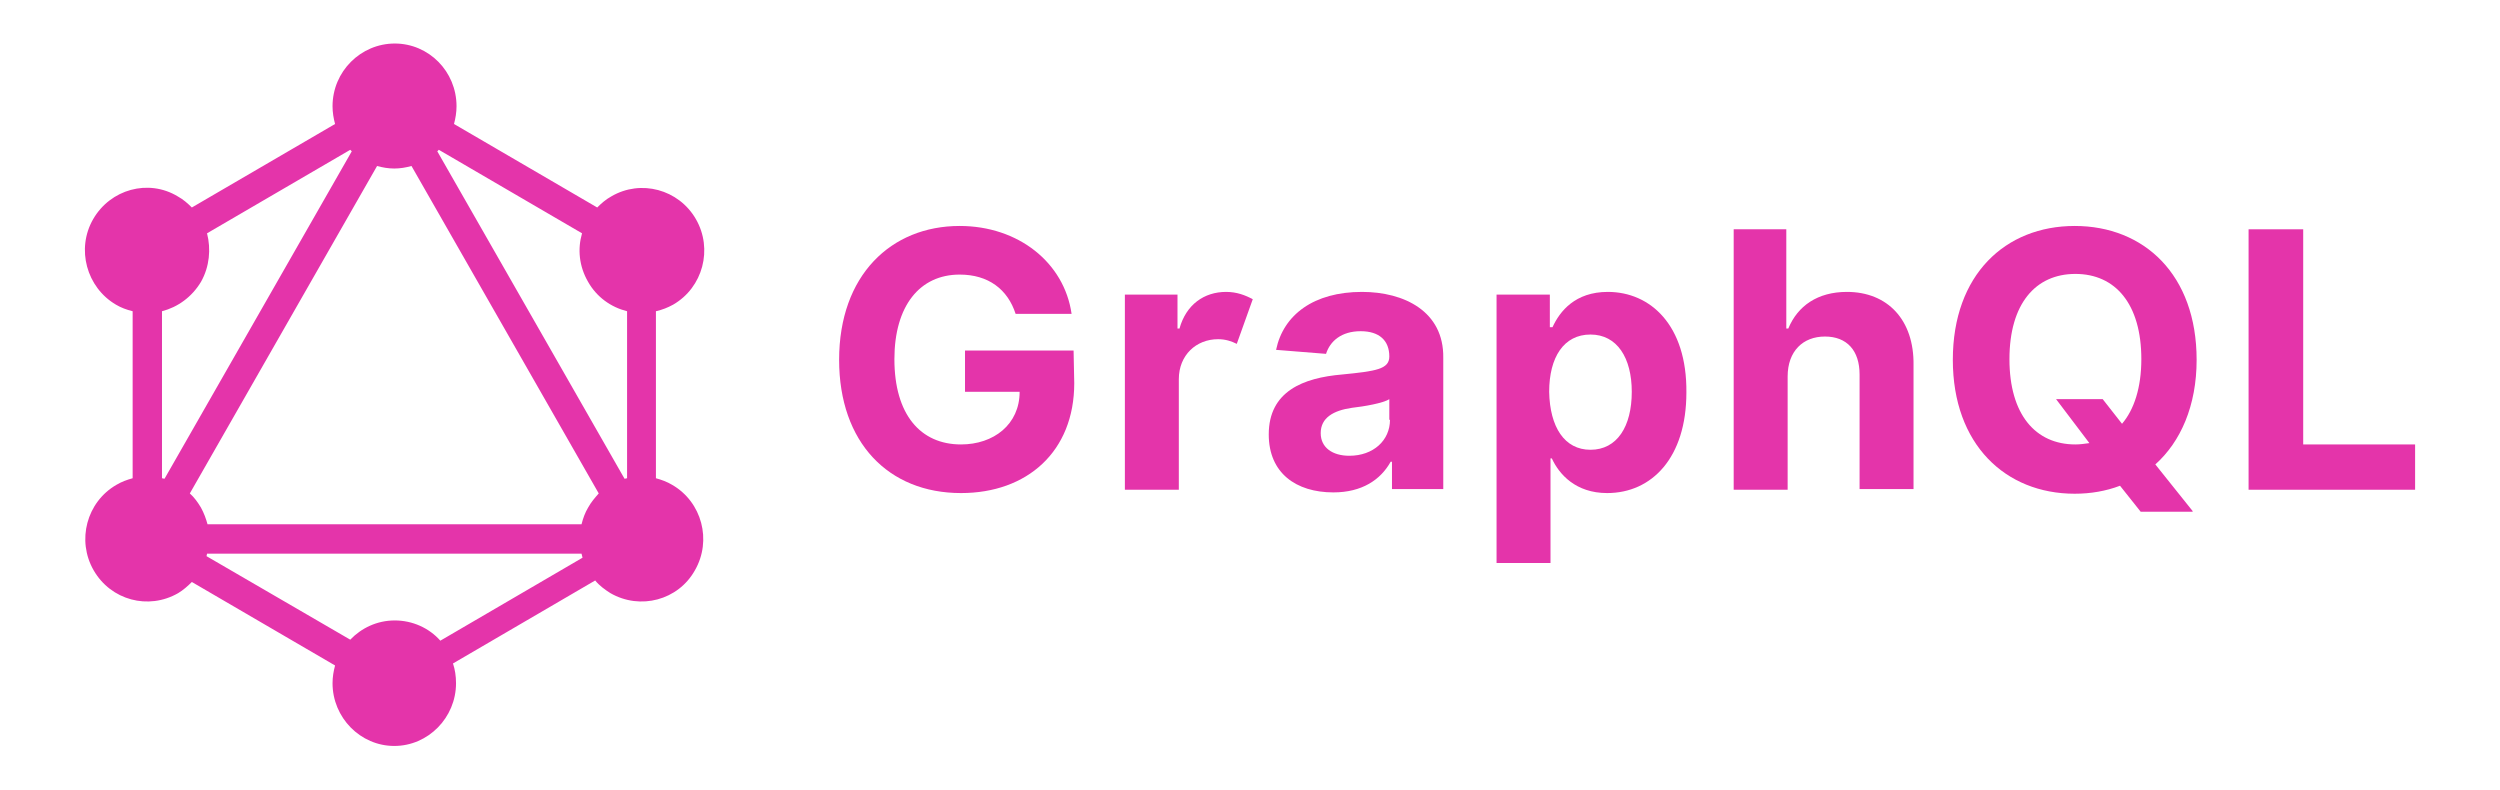
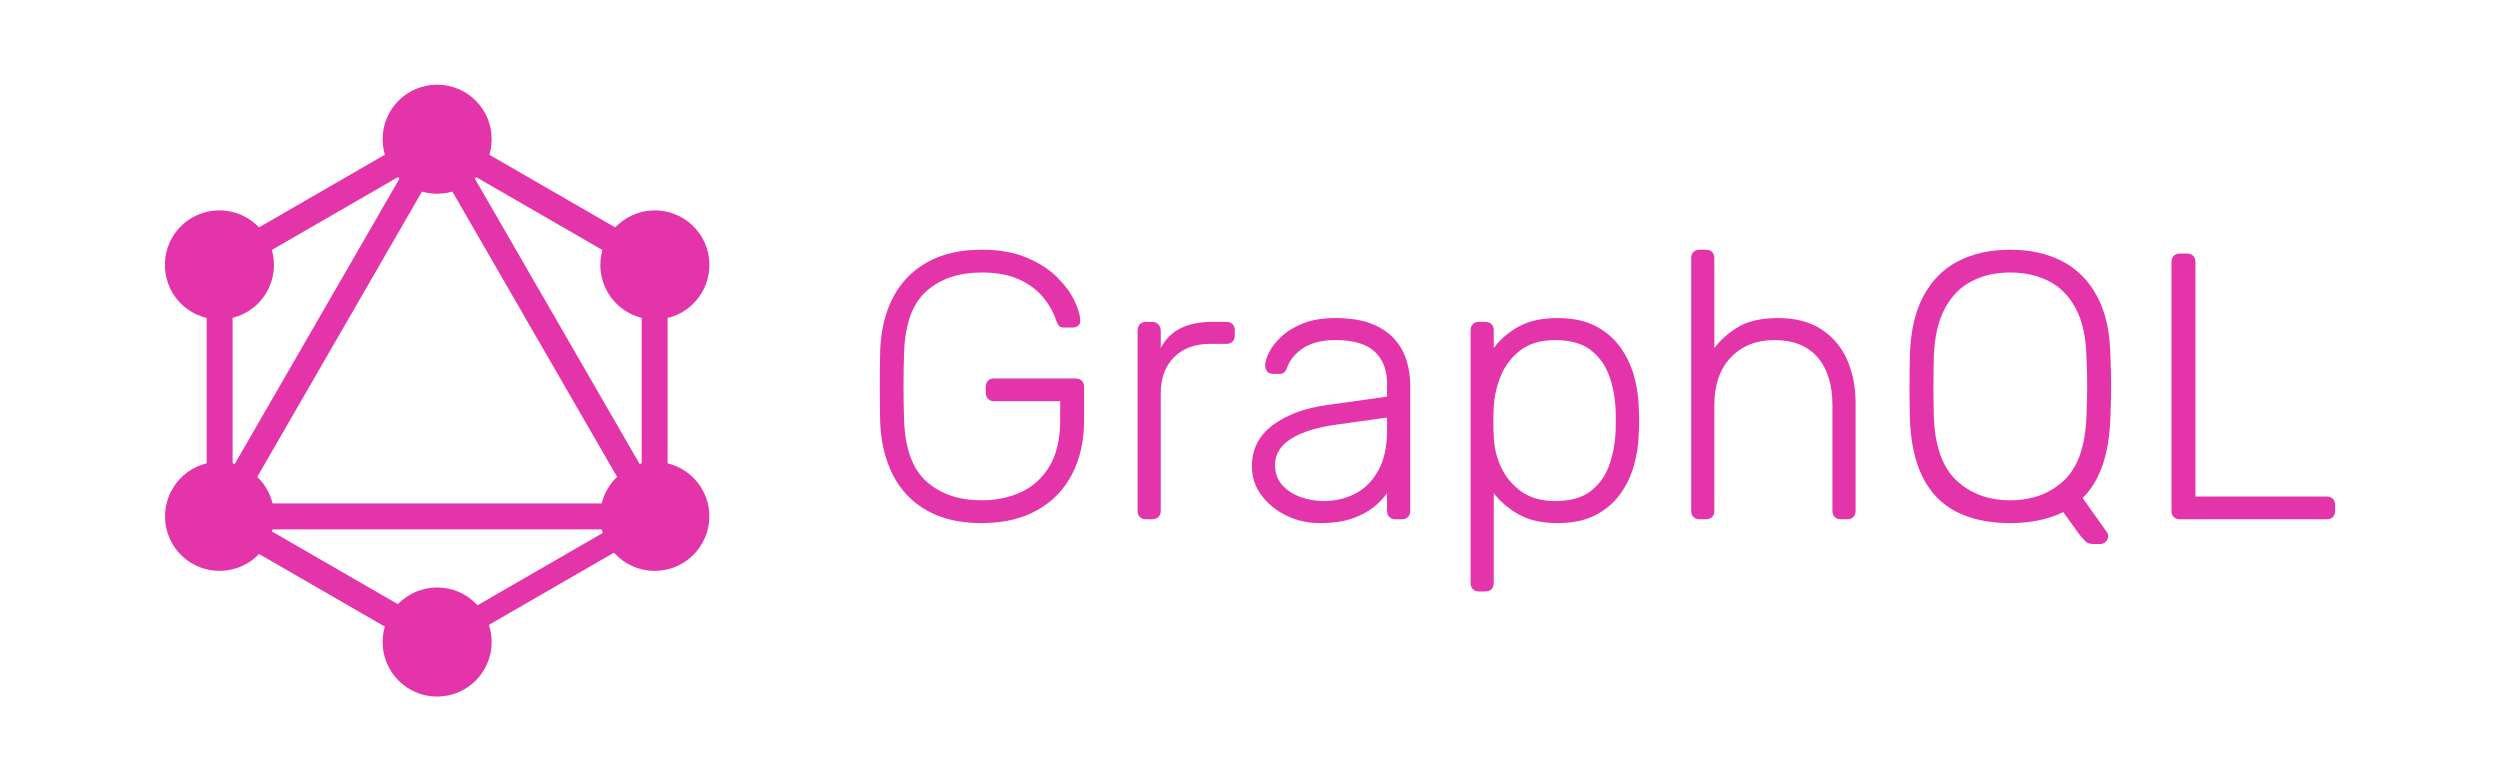
- <svg xmlns="http://www.w3.org/2000/svg" version="1.1" x="0" y="0" width="494" height="156" viewBox="0, 0, 494, 156">
+ <svg xmlns="http://www.w3.org/2000/svg" version="1.1" x="0" y="0" width="1600" height="500" viewBox="0, 0, 1600, 500">
  <g id="Layer_1">
    <g>
-       <path d="M212.14,69.263 L190.686,69.263 L190.686,77.424 L201.479,77.424 C201.479,83.873 196.346,87.822 189.896,87.822 C181.868,87.822 176.734,81.899 176.734,70.974 C176.734,60.444 181.736,54.258 189.633,54.258 C195.293,54.258 199.11,57.154 200.689,62.024 L211.745,62.024 C210.298,51.889 201.216,44.65 189.633,44.65 C176.076,44.65 165.81,54.39 165.81,71.106 C165.81,87.427 175.55,97.43 189.896,97.43 C202.927,97.43 212.272,89.269 212.272,75.712 L212.14,69.263 L212.14,69.263 z" fill="#E434AA" />
-       <path d="M233.068,64.92 L232.673,64.92 L232.673,58.207 L222.275,58.207 L222.275,96.772 L232.936,96.772 L232.936,74.923 C232.936,70.184 236.359,67.025 240.702,67.025 C242.15,67.025 243.334,67.42 244.387,67.947 L247.546,59.128 C246.098,58.339 244.387,57.68 242.281,57.68 C237.938,57.68 234.384,60.181 233.068,64.92 z" fill="#E434AA" />
-       <path d="M269.132,57.68 C259.655,57.68 253.601,62.156 252.153,69.131 L262.025,69.921 C262.814,67.42 265.052,65.446 268.869,65.446 C272.554,65.446 274.528,67.289 274.528,70.448 C274.528,72.948 271.896,73.343 265.183,74.001 C257.549,74.659 250.705,77.292 250.705,85.847 C250.705,93.481 256.102,97.298 263.472,97.298 C269.132,97.298 272.817,94.797 274.792,91.244 L275.055,91.244 L275.055,96.64 L285.19,96.64 L285.19,70.711 C285.321,61.497 277.424,57.68 269.132,57.68 z M274.66,82.952 C274.66,87.032 271.37,90.059 266.631,90.059 C263.341,90.059 260.972,88.48 260.972,85.584 C260.972,82.557 263.472,81.109 267.158,80.582 C269.527,80.319 273.344,79.661 274.528,78.871 L274.528,82.952 L274.66,82.952 z" fill="#E434AA" />
-       <path d="M317.7,57.68 C311.251,57.68 308.223,61.497 306.775,64.656 L306.249,64.656 L306.249,58.207 L295.719,58.207 L295.719,111.25 L306.381,111.25 L306.381,90.586 L306.644,90.586 C308.092,93.744 311.382,97.43 317.568,97.43 C326.387,97.43 333.231,90.454 333.231,77.555 C333.363,64.261 326.124,57.68 317.7,57.68 z M314.278,88.875 C309.145,88.875 306.249,84.399 306.117,77.424 C306.117,70.579 309.013,66.104 314.278,66.104 C319.543,66.104 322.438,70.711 322.438,77.424 C322.438,84.268 319.543,88.875 314.278,88.875 z" fill="#E434AA" />
-       <path d="M364.952,57.68 C359.16,57.68 355.212,60.444 353.369,64.92 L352.974,64.92 L352.974,45.308 L342.576,45.308 L342.576,96.772 L353.238,96.772 L353.238,74.396 C353.238,69.395 356.265,66.499 360.608,66.499 C364.952,66.499 367.453,69.263 367.453,74.001 L367.453,96.64 L378.114,96.64 L378.114,72.159 C378.245,63.208 372.981,57.68 364.952,57.68 z" fill="#E434AA" />
-       <path d="M433.263,100.984 L425.892,91.77 C430.894,87.295 434.053,80.188 434.053,71.106 C434.053,54.258 423.655,44.65 409.966,44.65 C396.277,44.65 385.879,54.258 385.879,71.106 C385.879,87.822 396.277,97.561 409.966,97.561 C413.125,97.561 416.152,97.035 418.916,95.982 L422.996,101.115 L433.263,101.115 L433.263,100.984 z M419.311,83.741 L415.494,78.871 L406.281,78.871 L412.862,87.558 C411.94,87.69 411.019,87.822 410.098,87.822 C402.2,87.822 397.067,81.899 397.067,70.974 C397.067,60.05 402.2,54.127 410.098,54.127 C417.995,54.127 423.128,60.05 423.128,70.974 C423.128,76.634 421.68,80.977 419.311,83.741 z" fill="#E434AA" />
-       <path d="M477.224,87.822 L455.112,87.822 L455.112,45.308 L444.319,45.308 L444.319,96.772 L477.224,96.772 z" fill="#E434AA" />
+       <g id="GraphQL-mark">
+         <path d="M137.239,352.66 L122.863,344.36 L283.013,66.98 L297.389,75.28 z" fill="#E434AA" />
+         <path d="M119.571,322.2 L439.871,322.2 L439.871,338.8 L119.571,338.8 z" fill="#E434AA" />
+         <path d="M286.119,424.026 L125.909,331.526 L134.209,317.15 L294.419,409.65 z" fill="#E434AA" />
+         <path d="M425.293,182.947 L265.083,90.447 L273.384,76.071 L433.594,168.571 z" fill="#E434AA" />
+         <path d="M134.253,182.883 L125.953,168.508 L286.163,76.008 L294.464,90.383 z" fill="#E434AA" />
+         <path d="M422.339,352.663 L262.189,75.283 L276.565,66.983 L436.715,344.363 z" fill="#E434AA" />
+         <path d="M132.271,157.5 L148.871,157.5 L148.871,342.5 L132.271,342.5 z" fill="#E434AA" />
+         <path d="M410.671,157.5 L427.271,157.5 L427.271,342.5 L410.671,342.5 z" fill="#E434AA" />
+         <path d="M283.293,416.999 L276.043,404.442 L415.382,323.992 L422.632,336.549 z" fill="#E434AA" />
+         <path d="M449.272,347.9 C439.672,364.6 418.272,370.3 401.572,360.7 C384.871,351.1 379.172,329.7 388.772,313 C398.371,296.3 419.772,290.6 436.471,300.2 C453.272,309.9 458.971,331.2 449.272,347.9" fill="#E434AA" />
+         <path d="M170.671,187 C161.071,203.7 139.671,209.4 122.971,199.8 C106.271,190.2 100.571,168.8 110.171,152.1 C119.771,135.4 141.171,129.7 157.871,139.3 C174.571,149 180.271,170.3 170.671,187" fill="#E434AA" />
+         <path d="M110.271,347.9 C100.671,331.2 106.371,309.9 123.071,300.2 C139.771,290.6 161.071,296.3 170.771,313 C180.371,329.7 174.671,351 157.971,360.7 C141.171,370.3 119.871,364.6 110.271,347.9" fill="#E434AA" />
+         <path d="M388.871,187 C379.271,170.3 384.971,149 401.671,139.3 C418.371,129.7 439.671,135.4 449.371,152.1 C458.971,168.8 453.271,190.1 436.571,199.8 C419.871,209.4 398.471,203.7 388.871,187" fill="#E434AA" />
+         <path d="M279.771,445.8 C260.471,445.8 244.871,430.2 244.871,410.9 C244.871,391.6 260.471,376 279.771,376 C299.072,376 314.671,391.6 314.671,410.9 C314.671,430.1 299.072,445.8 279.771,445.8" fill="#E434AA" />
+         <path d="M279.771,124 C260.471,124 244.871,108.4 244.871,89.1 C244.871,69.8 260.471,54.2 279.771,54.2 C299.072,54.2 314.671,69.8 314.671,89.1 C314.671,108.4 299.072,124 279.771,124" fill="#E434AA" />
+       </g>
+       <g id="GraphQL-text">
+         <path d="M1395.102,332.35 Q1392.672,332.35 1391.214,330.892 Q1389.756,329.434 1389.756,327.004 L1389.756,167.596 Q1389.756,165.166 1391.214,163.708 Q1392.672,162.25 1395.102,162.25 L1399.719,162.25 Q1402.149,162.25 1403.607,163.708 Q1405.065,165.166 1405.065,167.596 L1405.065,317.77 L1488.9,317.77 Q1491.573,317.77 1493.031,319.228 Q1494.489,320.686 1494.489,323.359 L1494.489,327.004 Q1494.489,329.434 1493.031,330.892 Q1491.573,332.35 1488.9,332.35 z" fill="#E434AA" />
+         <path d="M1338.969,348.145 Q1336.296,348.145 1334.351,346.079 Q1332.407,344.014 1331.193,342.556 L1320.5,327.733 Q1305.921,334.78 1286.48,334.78 Q1266.312,334.78 1252.218,327.611 Q1238.124,320.443 1230.59,305.498 Q1223.057,290.554 1222.328,267.712 Q1222.085,256.777 1222.085,247.3 Q1222.085,237.823 1222.328,226.888 Q1223.057,204.289 1231.077,189.344 Q1239.095,174.4 1253.311,167.11 Q1267.526,159.82 1286.48,159.82 Q1305.434,159.82 1319.65,167.11 Q1333.865,174.4 1342.006,189.344 Q1350.146,204.289 1350.632,226.888 Q1351.119,237.823 1351.119,247.3 Q1351.119,256.777 1350.632,267.712 Q1349.417,302.461 1332.893,318.742 L1348.445,340.612 Q1348.688,340.855 1348.932,341.462 Q1349.174,342.07 1349.174,343.285 Q1349.174,345.229 1347.716,346.687 Q1346.259,348.145 1344.314,348.145 z M1286.48,320.2 Q1307.379,320.2 1320.865,307.564 Q1334.351,294.928 1335.323,266.497 Q1335.809,255.562 1335.809,247.3 Q1335.809,239.038 1335.323,228.103 Q1334.838,209.149 1328.398,197.242 Q1321.958,185.335 1311.145,179.867 Q1300.332,174.4 1286.48,174.4 Q1272.872,174.4 1262.059,179.867 Q1251.245,185.335 1244.806,197.242 Q1238.366,209.149 1237.637,228.103 Q1237.395,239.038 1237.395,247.3 Q1237.395,255.562 1237.637,266.497 Q1238.609,294.928 1252.218,307.564 Q1265.825,320.2 1286.48,320.2 z" fill="#E434AA" />
+         <path d="M1087.707,332.35 Q1085.277,332.35 1083.819,330.892 Q1082.361,329.434 1082.361,327.004 L1082.361,165.166 Q1082.361,162.736 1083.819,161.278 Q1085.277,159.82 1087.707,159.82 L1091.838,159.82 Q1094.268,159.82 1095.726,161.278 Q1097.184,162.736 1097.184,165.166 L1097.184,222.757 Q1103.745,214.252 1113.1,208.906 Q1122.456,203.56 1138.008,203.56 Q1154.532,203.56 1165.588,210.728 Q1176.645,217.897 1182.112,230.168 Q1187.58,242.44 1187.58,257.992 L1187.58,327.004 Q1187.58,329.434 1186.122,330.892 Q1184.664,332.35 1182.234,332.35 L1178.103,332.35 Q1175.673,332.35 1174.215,330.892 Q1172.757,329.434 1172.757,327.004 L1172.757,259.207 Q1172.757,239.767 1163.28,228.71 Q1153.803,217.654 1135.578,217.654 Q1118.325,217.654 1107.754,228.71 Q1097.184,239.767 1097.184,259.207 L1097.184,327.004 Q1097.184,329.434 1095.726,330.892 Q1094.268,332.35 1091.838,332.35 z" fill="#E434AA" />
+         <path d="M946.524,378.52 Q944.094,378.52 942.636,377.062 Q941.178,375.604 941.178,373.174 L941.178,211.336 Q941.178,208.906 942.636,207.448 Q944.094,205.99 946.524,205.99 L950.655,205.99 Q953.085,205.99 954.543,207.448 Q956.001,208.906 956.001,211.336 L956.001,222.757 Q962.076,214.495 971.917,209.027 Q981.759,203.56 996.825,203.56 Q1011.162,203.56 1020.882,208.541 Q1030.602,213.523 1036.677,221.785 Q1042.752,230.047 1045.668,240.253 Q1048.584,250.459 1048.827,261.151 Q1049.07,264.796 1049.07,269.17 Q1049.07,273.544 1048.827,277.189 Q1048.584,287.881 1045.668,298.087 Q1042.752,308.293 1036.677,316.555 Q1030.602,324.817 1020.882,329.798 Q1011.162,334.78 996.825,334.78 Q981.759,334.78 971.917,329.191 Q962.076,323.602 956.001,315.583 L956.001,373.174 Q956.001,375.604 954.543,377.062 Q953.085,378.52 950.655,378.52 z M995.367,320.686 Q1009.704,320.686 1017.966,314.368 Q1026.228,308.05 1029.873,297.844 Q1033.518,287.638 1034.004,275.974 Q1034.247,269.17 1034.004,262.366 Q1033.518,250.702 1029.873,240.496 Q1026.228,230.29 1017.966,223.972 Q1009.704,217.654 995.367,217.654 Q981.516,217.654 973.011,224.215 Q964.506,230.776 960.496,240.617 Q956.487,250.459 956.001,260.422 Q955.758,264.067 955.758,269.899 Q955.758,275.731 956.001,279.376 Q956.244,289.096 960.496,298.573 Q964.749,308.05 973.375,314.368 Q982.002,320.686 995.367,320.686 z" fill="#E434AA" />
+         <path d="M844.707,334.78 Q833.043,334.78 823.201,329.92 Q813.36,325.06 807.285,316.919 Q801.21,308.779 801.21,298.573 Q801.21,282.049 814.575,272.086 Q827.94,262.123 849.324,259.207 L887.718,253.861 L887.718,245.356 Q887.718,232.477 879.82,225.065 Q871.923,217.654 854.67,217.654 Q842.034,217.654 834.258,222.635 Q826.482,227.617 823.566,235.636 Q822.351,239.281 818.949,239.281 L815.061,239.281 Q812.145,239.281 810.93,237.701 Q809.715,236.122 809.715,233.935 Q809.715,230.533 812.266,225.43 Q814.818,220.327 820.164,215.345 Q825.51,210.364 834.015,206.962 Q842.52,203.56 854.67,203.56 Q869.007,203.56 878.362,207.448 Q887.718,211.336 892.942,217.532 Q898.167,223.729 900.354,231.262 Q902.541,238.795 902.541,246.085 L902.541,327.004 Q902.541,329.434 901.083,330.892 Q899.625,332.35 897.195,332.35 L893.064,332.35 Q890.634,332.35 889.176,330.892 Q887.718,329.434 887.718,327.004 L887.718,315.583 Q884.802,319.957 879.456,324.331 Q874.11,328.705 865.726,331.742 Q857.343,334.78 844.707,334.78 z M847.137,320.686 Q858.315,320.686 867.549,315.826 Q876.783,310.966 882.25,300.882 Q887.718,290.797 887.718,275.488 L887.718,267.226 L856.371,271.6 Q836.445,274.273 826.239,280.834 Q816.033,287.395 816.033,297.358 Q816.033,305.377 820.65,310.48 Q825.267,315.583 832.435,318.134 Q839.604,320.686 847.137,320.686 z" fill="#E434AA" />
+         <path d="M733.413,332.35 Q730.983,332.35 729.525,330.892 Q728.067,329.434 728.067,327.004 L728.067,211.579 Q728.067,209.149 729.525,207.569 Q730.983,205.99 733.413,205.99 L737.301,205.99 Q739.731,205.99 741.31,207.569 Q742.89,209.149 742.89,211.579 L742.89,222.757 Q747.264,214.252 755.526,210.121 Q763.788,205.99 775.938,205.99 L784.929,205.99 Q787.359,205.99 788.817,207.448 Q790.275,208.906 790.275,211.336 L790.275,214.738 Q790.275,217.168 788.817,218.626 Q787.359,220.084 784.929,220.084 L774.48,220.084 Q759.9,220.084 751.395,228.589 Q742.89,237.094 742.89,251.674 L742.89,327.004 Q742.89,329.434 741.31,330.892 Q739.731,332.35 737.301,332.35 z" fill="#E434AA" />
+         <path d="M628.194,334.78 Q607.296,334.78 593.08,326.639 Q578.865,318.499 571.453,303.919 Q564.042,289.339 563.312,270.385 Q563.07,259.45 563.07,247.3 Q563.07,235.15 563.312,224.215 Q564.042,205.018 571.453,190.559 Q578.865,176.101 593.202,167.96 Q607.539,159.82 628.194,159.82 Q644.961,159.82 656.867,164.801 Q668.775,169.783 676.307,177.194 Q683.841,184.606 687.486,192.139 Q691.13,199.672 691.374,204.775 Q691.617,206.962 690.159,208.298 Q688.701,209.635 686.271,209.635 L680.924,209.635 Q678.737,209.635 677.766,208.541 Q676.794,207.448 675.822,204.775 Q673.392,197.242 667.681,190.316 Q661.971,183.391 652.372,178.895 Q642.773,174.4 628.194,174.4 Q606.567,174.4 593.08,186.185 Q579.594,197.971 578.622,225.43 Q577.893,247.3 578.622,269.17 Q579.594,296.386 593.08,308.293 Q606.567,320.2 628.194,320.2 Q642.531,320.2 653.952,314.732 Q665.372,309.265 671.934,297.965 Q678.495,286.666 678.495,269.17 L678.495,256.777 L636.213,256.777 Q633.783,256.777 632.325,255.197 Q630.867,253.618 630.867,251.188 L630.867,247.786 Q630.867,245.113 632.325,243.655 Q633.783,242.197 636.213,242.197 L688.215,242.197 Q690.888,242.197 692.346,243.655 Q693.804,245.113 693.804,247.786 L693.804,269.17 Q693.804,288.61 686.149,303.433 Q678.495,318.256 663.793,326.518 Q649.091,334.78 628.194,334.78 z" fill="#E434AA" />
+       </g>
    </g>
-     <path d="M133.01,60.2 C138.91,56.8 140.91,49.2 137.51,43.3 C134.11,37.4 126.61,35.4 120.81,38.8 C119.71,39.4 118.81,40.2 118.01,41 L89.71,24.5 C90.01,23.4 90.21,22.2 90.21,21 C90.21,14.1 84.71,8.6 78.01,8.6 C71.31,8.6 65.71,14.1 65.71,21 C65.71,22.2 65.91,23.4 66.21,24.5 L37.91,41 C37.11,40.2 36.21,39.4 35.11,38.8 C29.31,35.3 21.81,37.4 18.41,43.3 C15.01,49.2 17.11,56.8 22.91,60.2 C23.91,60.8 25.01,61.2 26.21,61.5 L26.21,94.5 C25.11,94.8 24.01,95.2 23.01,95.8 C17.11,99.2 15.11,106.8 18.51,112.7 C21.91,118.6 29.31,120.6 35.21,117.2 C36.21,116.6 37.11,115.8 37.91,115 L66.21,131.5 C65.91,132.6 65.71,133.8 65.71,135 C65.71,141.8 71.21,147.4 77.91,147.4 C84.61,147.4 90.11,141.8 90.11,135 C90.11,133.6 89.91,132.3 89.51,131.1 L117.61,114.7 C118.41,115.7 119.51,116.5 120.61,117.2 C126.51,120.6 134.01,118.6 137.31,112.7 C140.71,106.8 138.71,99.2 132.81,95.8 C131.81,95.2 130.71,94.8 129.61,94.5 L129.61,61.5 C130.91,61.2 131.91,60.8 133.01,60.2 z M32.51,94.6 C32.31,94.6 32.21,94.5 32.01,94.5 L32.01,61.5 C35.11,60.7 37.91,58.7 39.71,55.7 C41.41,52.7 41.71,49.2 40.91,46.1 L69.21,29.6 C69.31,29.7 69.41,29.8 69.51,29.9 L32.51,94.6 z M87.01,126.6 C84.81,124.1 81.51,122.6 78.01,122.6 C74.51,122.6 71.41,124.1 69.21,126.4 L40.81,109.9 C40.81,109.7 40.91,109.6 40.91,109.4 L114.91,109.4 C115.01,109.7 115.01,109.9 115.11,110.2 L87.01,126.6 z M116.21,100.3 C115.61,101.3 115.21,102.4 114.91,103.6 L41.01,103.6 C40.71,102.5 40.31,101.4 39.71,100.3 C39.11,99.3 38.41,98.3 37.51,97.5 L74.51,32.8 C75.61,33.1 76.71,33.3 77.91,33.3 C79.11,33.3 80.21,33.1 81.31,32.8 L118.31,97.5 C117.61,98.3 116.81,99.2 116.21,100.3 z M123.91,94.5 C123.71,94.5 123.61,94.6 123.41,94.6 L86.41,29.9 C86.51,29.8 86.61,29.7 86.71,29.6 L115.01,46.1 C114.11,49.2 114.41,52.6 116.21,55.7 C117.91,58.7 120.71,60.7 123.91,61.5 C123.91,61.5 123.91,94.5 123.91,94.5 z" fill="#E434AA" />
  </g>
</svg>
